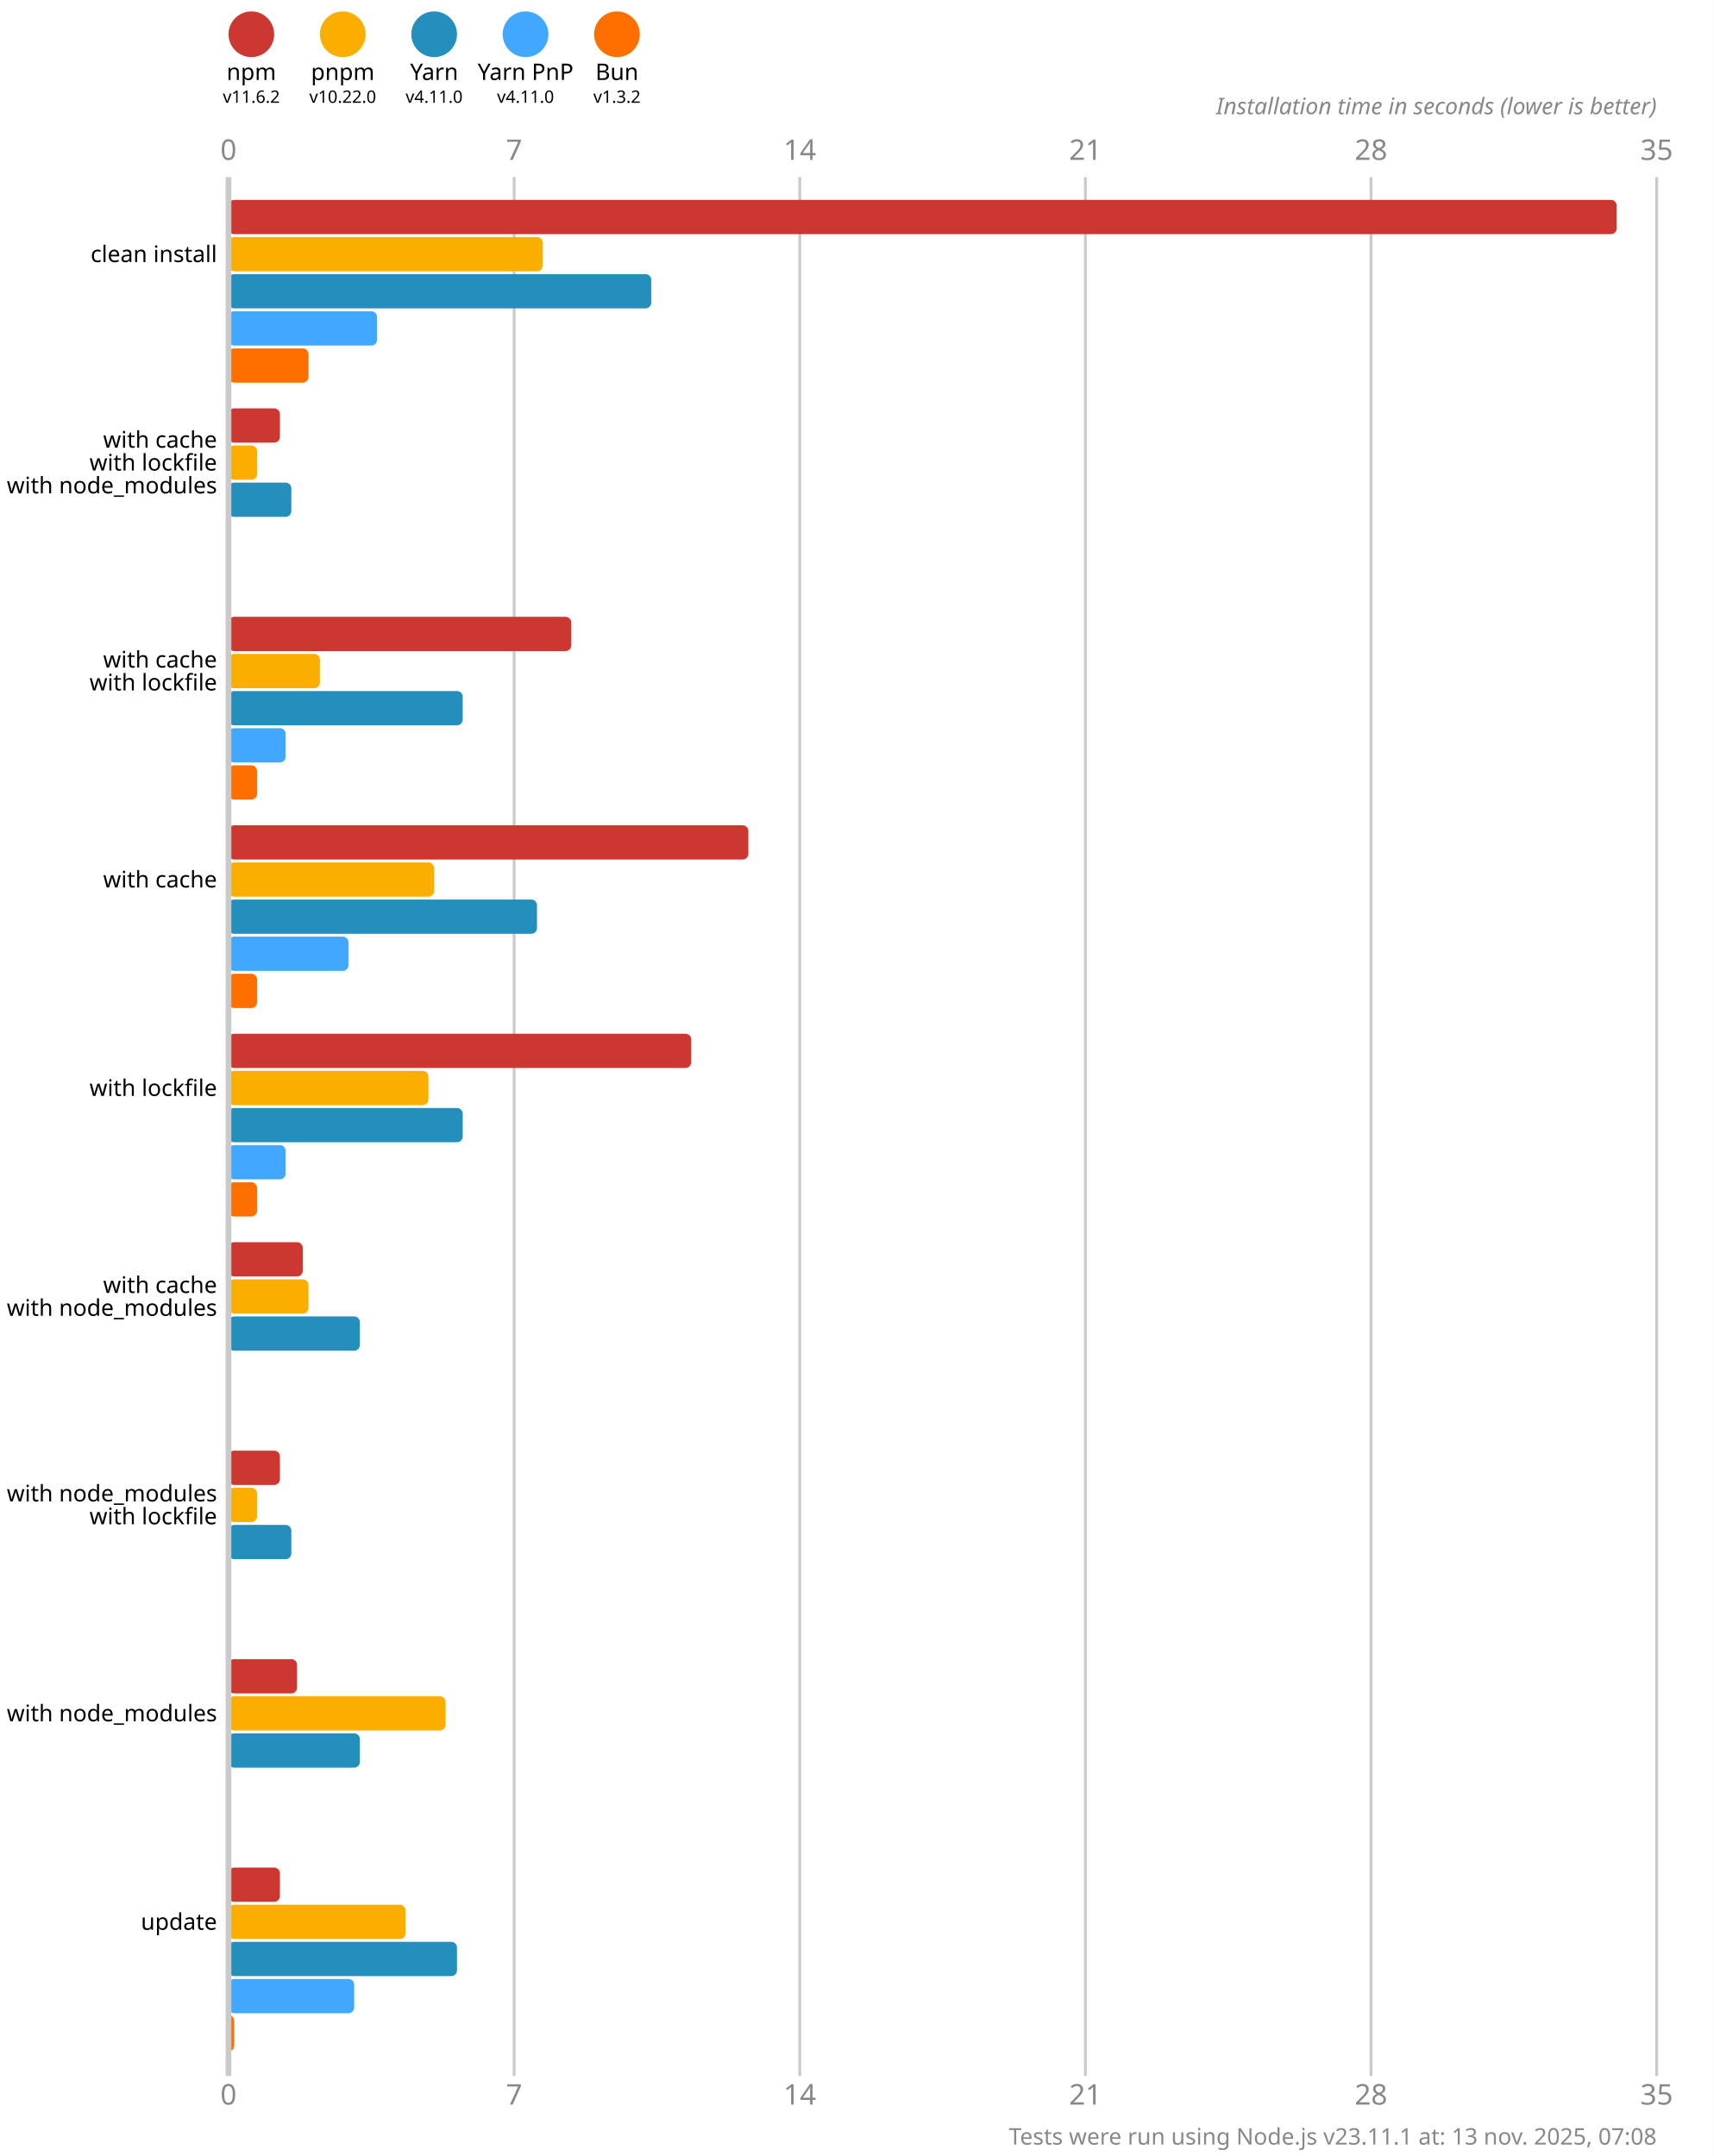
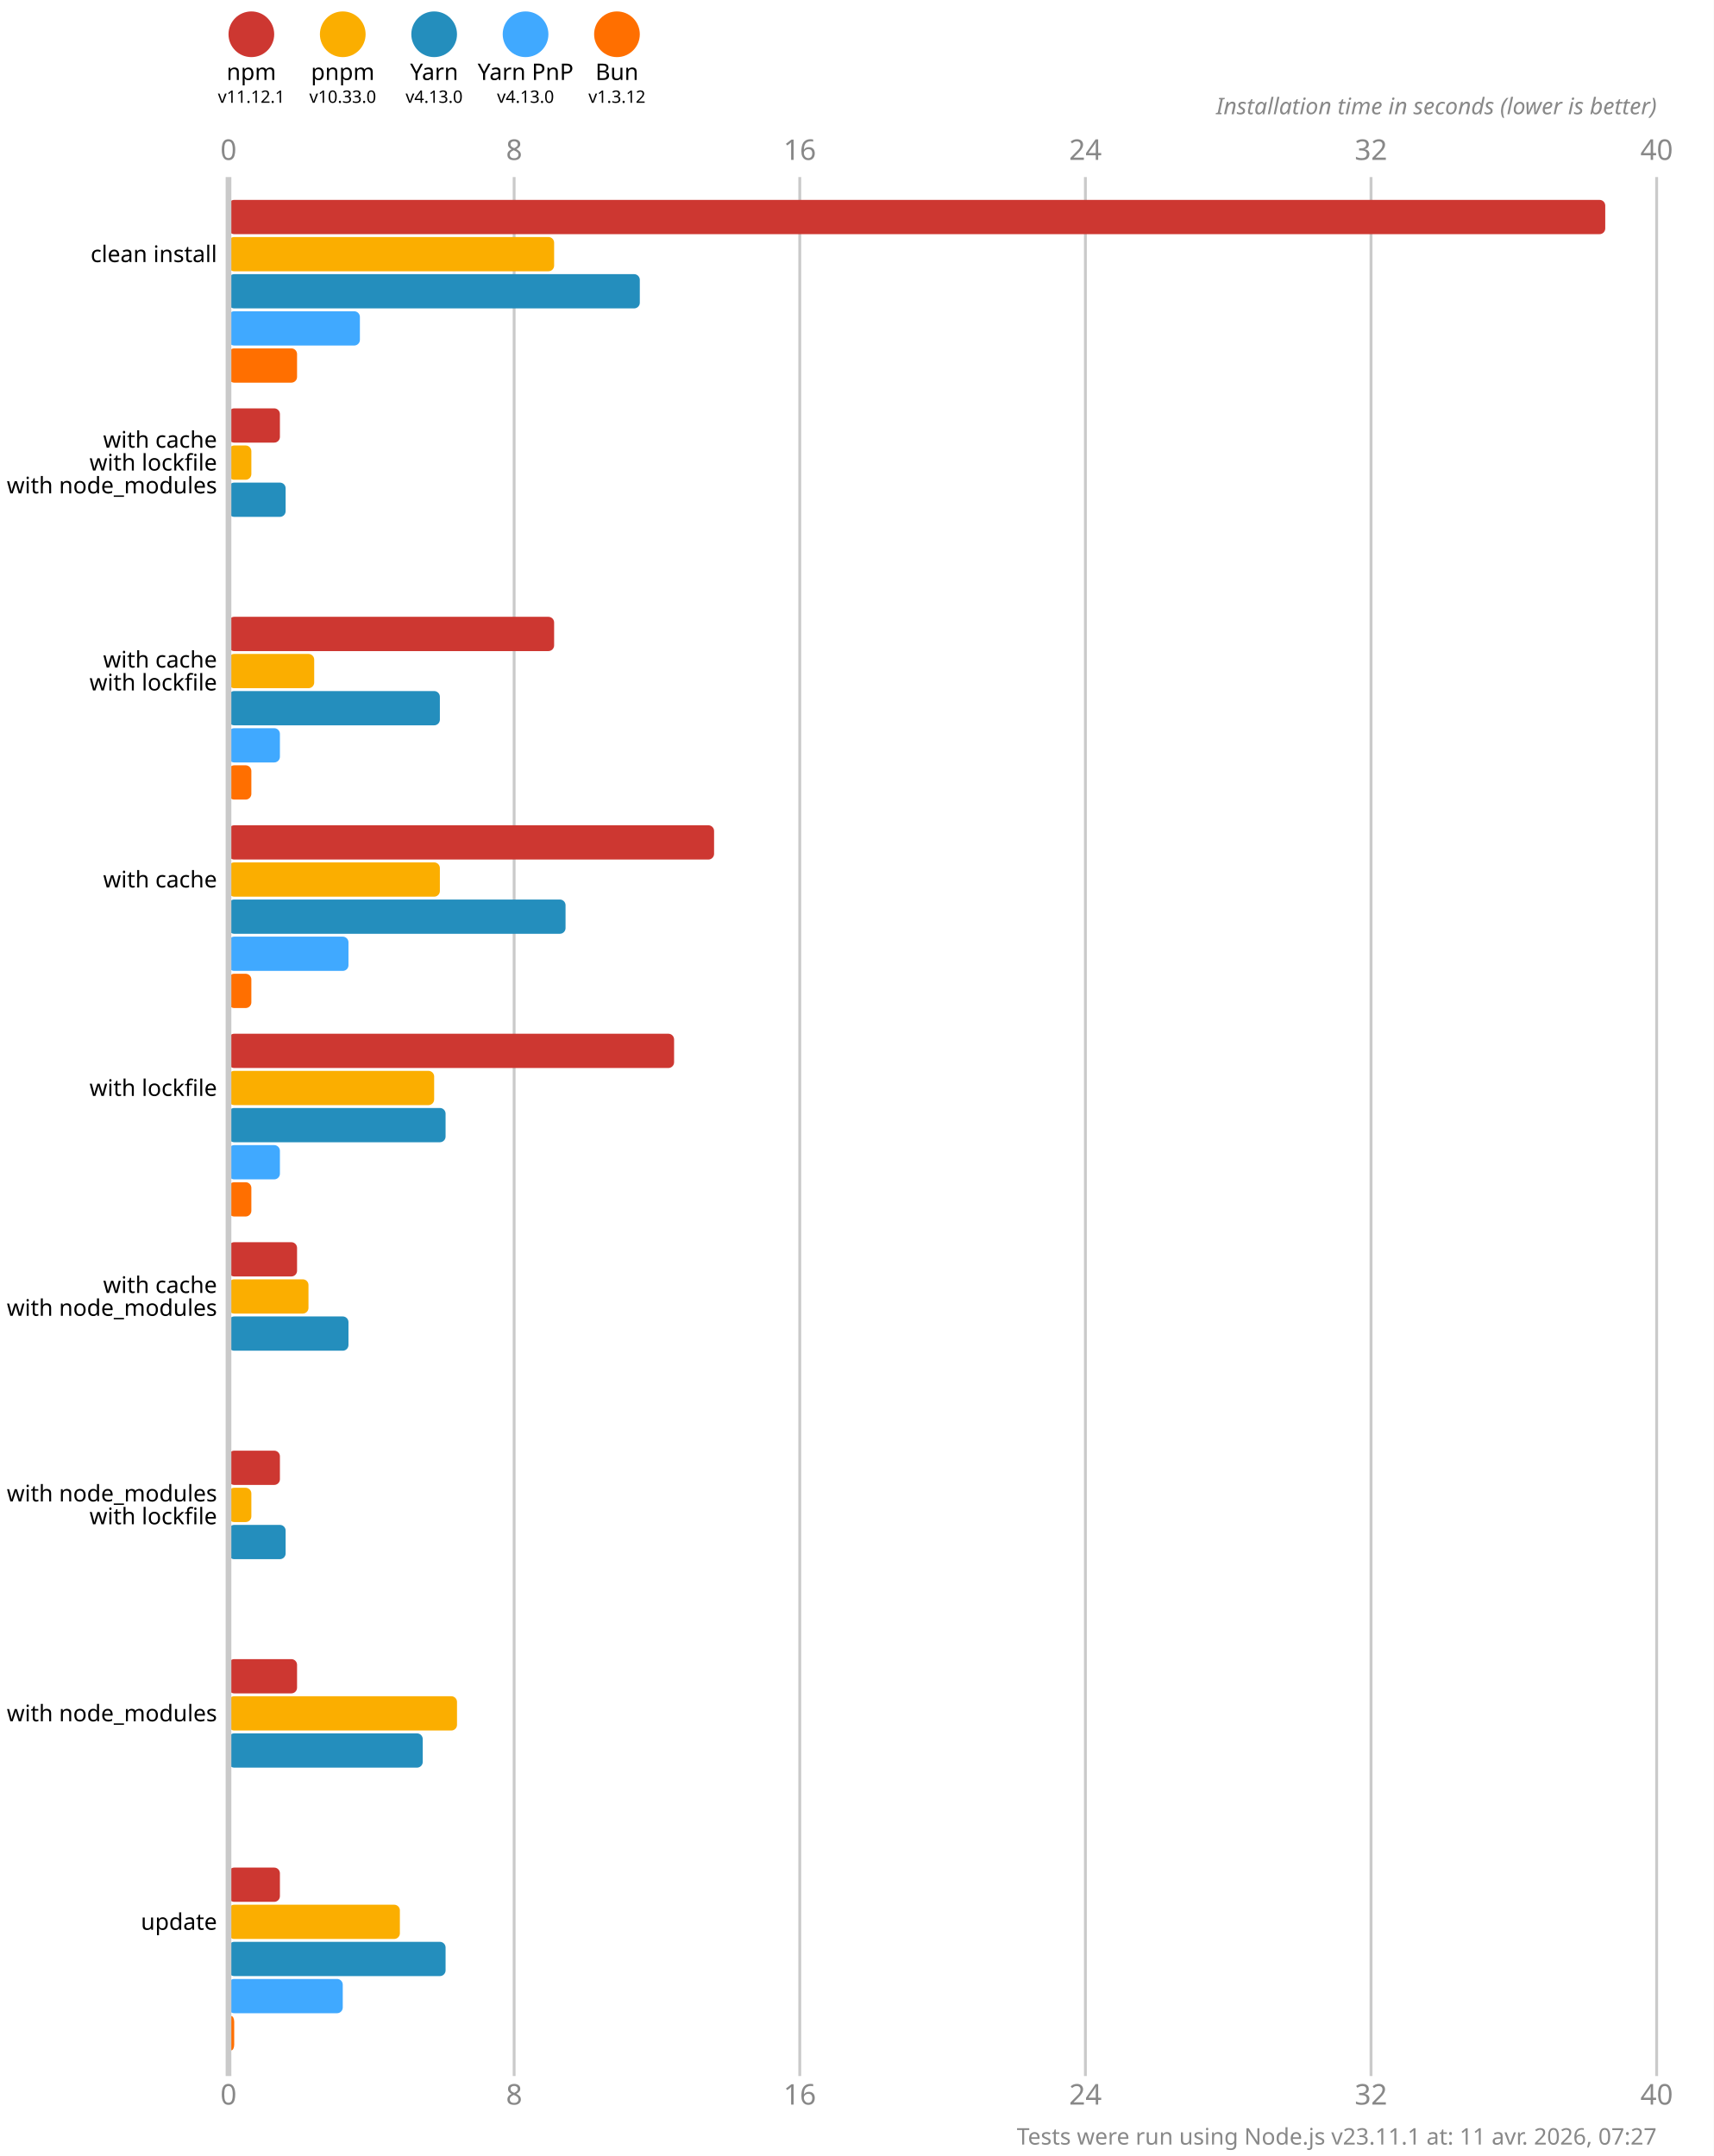
<svg xmlns="http://www.w3.org/2000/svg" version="1.1" viewBox="0 0 300 377.5">
  <style>
    .font { font-family: sans-serif; }
    .s3 { font-size: 3px; }
    .s4 { font-size: 4px; }
    .s5 { font-size: 5px; }
    .line { stroke: #cacaca; }
    .width { stroke-width: 0.5; }
    .text { fill: #888; }
  </style>
  <rect x="0" y="0" width="300" height="377.5" fill="#fff" />
  <circle cx="44" cy="6" r="4" fill="#cd3731" />
  <text x="44" y="14" class="font s4" text-anchor="middle">npm</text>
-   <text x="44" y="18" class="font s3" text-anchor="middle">v11.6.2</text>
+   <text x="44" y="18" class="font s3" text-anchor="middle">v11.12.1</text>
  <circle cx="60" cy="6" r="4" fill="#fbae00" />
  <text x="60" y="14" class="font s4" text-anchor="middle">pnpm</text>
-   <text x="60" y="18" class="font s3" text-anchor="middle">v10.22.0</text>
+   <text x="60" y="18" class="font s3" text-anchor="middle">v10.33.0</text>
  <circle cx="76" cy="6" r="4" fill="#248ebd" />
  <text x="76" y="14" class="font s4" text-anchor="middle">Yarn</text>
-   <text x="76" y="18" class="font s3" text-anchor="middle">v4.11.0</text>
+   <text x="76" y="18" class="font s3" text-anchor="middle">v4.13.0</text>
  <circle cx="92" cy="6" r="4" fill="#40a9ff" />
  <text x="92" y="14" class="font s4" text-anchor="middle">Yarn PnP</text>
-   <text x="92" y="18" class="font s3" text-anchor="middle">v4.11.0</text>
+   <text x="92" y="18" class="font s3" text-anchor="middle">v4.13.0</text>
  <circle cx="108" cy="6" r="4" fill="#ff6f00" />
  <text x="108" y="14" class="font s4" text-anchor="middle">Bun</text>
-   <text x="108" y="18" class="font s3" text-anchor="middle">v1.3.2</text>
+   <text x="108" y="18" class="font s3" text-anchor="middle">v1.3.12</text>
  <text x="40" y="28" class="font s5 text" text-anchor="middle">0</text>
  <text x="40" y="368.5" class="font s5 text" text-anchor="middle">0</text>
  <line x1="90" y1="31" x2="90" y2="363.5" class="line width" />
-   <text x="90" y="28" class="font s5 text" text-anchor="middle">7</text>
-   <text x="90" y="368.5" class="font s5 text" text-anchor="middle">7</text>
+   <text x="90" y="28" class="font s5 text" text-anchor="middle">8</text>
+   <text x="90" y="368.5" class="font s5 text" text-anchor="middle">8</text>
  <line x1="140" y1="31" x2="140" y2="363.5" class="line width" />
-   <text x="140" y="28" class="font s5 text" text-anchor="middle">14</text>
-   <text x="140" y="368.5" class="font s5 text" text-anchor="middle">14</text>
+   <text x="140" y="28" class="font s5 text" text-anchor="middle">16</text>
+   <text x="140" y="368.5" class="font s5 text" text-anchor="middle">16</text>
  <line x1="190" y1="31" x2="190" y2="363.5" class="line width" />
-   <text x="190" y="28" class="font s5 text" text-anchor="middle">21</text>
-   <text x="190" y="368.5" class="font s5 text" text-anchor="middle">21</text>
+   <text x="190" y="28" class="font s5 text" text-anchor="middle">24</text>
+   <text x="190" y="368.5" class="font s5 text" text-anchor="middle">24</text>
  <line x1="240" y1="31" x2="240" y2="363.5" class="line width" />
-   <text x="240" y="28" class="font s5 text" text-anchor="middle">28</text>
-   <text x="240" y="368.5" class="font s5 text" text-anchor="middle">28</text>
+   <text x="240" y="28" class="font s5 text" text-anchor="middle">32</text>
+   <text x="240" y="368.5" class="font s5 text" text-anchor="middle">32</text>
  <line x1="290" y1="31" x2="290" y2="363.5" class="line width" />
-   <text x="290" y="28" class="font s5 text" text-anchor="middle">35</text>
-   <text x="290" y="368.5" class="font s5 text" text-anchor="middle">35</text>
+   <text x="290" y="28" class="font s5 text" text-anchor="middle">40</text>
+   <text x="290" y="368.5" class="font s5 text" text-anchor="middle">40</text>
  <text x="290" y="20" class="font s4 text" font-style="italic" text-anchor="end">Installation time in seconds (lower is better)</text>
-   <rect x="40" y="35" width="243" height="6" fill="#cd3731" rx="1" ry="1" />
-   <rect x="40" y="41.5" width="55" height="6" fill="#fbae00" rx="1" ry="1" />
-   <rect x="40" y="48" width="74" height="6" fill="#248ebd" rx="1" ry="1" />
-   <rect x="40" y="54.5" width="26" height="6" fill="#40a9ff" rx="1" ry="1" />
-   <rect x="40" y="61" width="14" height="6" fill="#ff6f00" rx="1" ry="1" />
+   <rect x="40" y="35" width="241" height="6" fill="#cd3731" rx="1" ry="1" />
+   <rect x="40" y="41.5" width="57" height="6" fill="#fbae00" rx="1" ry="1" />
+   <rect x="40" y="48" width="72" height="6" fill="#248ebd" rx="1" ry="1" />
+   <rect x="40" y="54.5" width="23" height="6" fill="#40a9ff" rx="1" ry="1" />
+   <rect x="40" y="61" width="12" height="6" fill="#ff6f00" rx="1" ry="1" />
  <rect x="40" y="71.5" width="9" height="6" fill="#cd3731" rx="1" ry="1" />
-   <rect x="40" y="78" width="5" height="6" fill="#fbae00" rx="1" ry="1" />
-   <rect x="40" y="84.5" width="11" height="6" fill="#248ebd" rx="1" ry="1" />
+   <rect x="40" y="78" width="4" height="6" fill="#fbae00" rx="1" ry="1" />
+   <rect x="40" y="84.5" width="10" height="6" fill="#248ebd" rx="1" ry="1" />
  <rect x="40" y="91" width="0" height="6" fill="#40a9ff" rx="1" ry="1" />
  <rect x="40" y="97.5" width="0" height="6" fill="#ff6f00" rx="1" ry="1" />
-   <rect x="40" y="108" width="60" height="6" fill="#cd3731" rx="1" ry="1" />
-   <rect x="40" y="114.5" width="16" height="6" fill="#fbae00" rx="1" ry="1" />
-   <rect x="40" y="121" width="41" height="6" fill="#248ebd" rx="1" ry="1" />
-   <rect x="40" y="127.5" width="10" height="6" fill="#40a9ff" rx="1" ry="1" />
-   <rect x="40" y="134" width="5" height="6" fill="#ff6f00" rx="1" ry="1" />
-   <rect x="40" y="144.5" width="91" height="6" fill="#cd3731" rx="1" ry="1" />
-   <rect x="40" y="151" width="36" height="6" fill="#fbae00" rx="1" ry="1" />
-   <rect x="40" y="157.5" width="54" height="6" fill="#248ebd" rx="1" ry="1" />
+   <rect x="40" y="108" width="57" height="6" fill="#cd3731" rx="1" ry="1" />
+   <rect x="40" y="114.5" width="15" height="6" fill="#fbae00" rx="1" ry="1" />
+   <rect x="40" y="121" width="37" height="6" fill="#248ebd" rx="1" ry="1" />
+   <rect x="40" y="127.5" width="9" height="6" fill="#40a9ff" rx="1" ry="1" />
+   <rect x="40" y="134" width="4" height="6" fill="#ff6f00" rx="1" ry="1" />
+   <rect x="40" y="144.5" width="85" height="6" fill="#cd3731" rx="1" ry="1" />
+   <rect x="40" y="151" width="37" height="6" fill="#fbae00" rx="1" ry="1" />
+   <rect x="40" y="157.5" width="59" height="6" fill="#248ebd" rx="1" ry="1" />
  <rect x="40" y="164" width="21" height="6" fill="#40a9ff" rx="1" ry="1" />
-   <rect x="40" y="170.5" width="5" height="6" fill="#ff6f00" rx="1" ry="1" />
-   <rect x="40" y="181" width="81" height="6" fill="#cd3731" rx="1" ry="1" />
-   <rect x="40" y="187.5" width="35" height="6" fill="#fbae00" rx="1" ry="1" />
-   <rect x="40" y="194" width="41" height="6" fill="#248ebd" rx="1" ry="1" />
-   <rect x="40" y="200.5" width="10" height="6" fill="#40a9ff" rx="1" ry="1" />
-   <rect x="40" y="207" width="5" height="6" fill="#ff6f00" rx="1" ry="1" />
-   <rect x="40" y="217.5" width="13" height="6" fill="#cd3731" rx="1" ry="1" />
+   <rect x="40" y="170.5" width="4" height="6" fill="#ff6f00" rx="1" ry="1" />
+   <rect x="40" y="181" width="78" height="6" fill="#cd3731" rx="1" ry="1" />
+   <rect x="40" y="187.5" width="36" height="6" fill="#fbae00" rx="1" ry="1" />
+   <rect x="40" y="194" width="38" height="6" fill="#248ebd" rx="1" ry="1" />
+   <rect x="40" y="200.5" width="9" height="6" fill="#40a9ff" rx="1" ry="1" />
+   <rect x="40" y="207" width="4" height="6" fill="#ff6f00" rx="1" ry="1" />
+   <rect x="40" y="217.5" width="12" height="6" fill="#cd3731" rx="1" ry="1" />
  <rect x="40" y="224" width="14" height="6" fill="#fbae00" rx="1" ry="1" />
-   <rect x="40" y="230.5" width="23" height="6" fill="#248ebd" rx="1" ry="1" />
+   <rect x="40" y="230.5" width="21" height="6" fill="#248ebd" rx="1" ry="1" />
  <rect x="40" y="237" width="0" height="6" fill="#40a9ff" rx="1" ry="1" />
  <rect x="40" y="243.5" width="0" height="6" fill="#ff6f00" rx="1" ry="1" />
  <rect x="40" y="254" width="9" height="6" fill="#cd3731" rx="1" ry="1" />
-   <rect x="40" y="260.5" width="5" height="6" fill="#fbae00" rx="1" ry="1" />
-   <rect x="40" y="267" width="11" height="6" fill="#248ebd" rx="1" ry="1" />
+   <rect x="40" y="260.5" width="4" height="6" fill="#fbae00" rx="1" ry="1" />
+   <rect x="40" y="267" width="10" height="6" fill="#248ebd" rx="1" ry="1" />
  <rect x="40" y="273.5" width="0" height="6" fill="#40a9ff" rx="1" ry="1" />
  <rect x="40" y="280" width="0" height="6" fill="#ff6f00" rx="1" ry="1" />
  <rect x="40" y="290.5" width="12" height="6" fill="#cd3731" rx="1" ry="1" />
-   <rect x="40" y="297" width="38" height="6" fill="#fbae00" rx="1" ry="1" />
-   <rect x="40" y="303.5" width="23" height="6" fill="#248ebd" rx="1" ry="1" />
+   <rect x="40" y="297" width="40" height="6" fill="#fbae00" rx="1" ry="1" />
+   <rect x="40" y="303.5" width="34" height="6" fill="#248ebd" rx="1" ry="1" />
  <rect x="40" y="310" width="0" height="6" fill="#40a9ff" rx="1" ry="1" />
  <rect x="40" y="316.5" width="0" height="6" fill="#ff6f00" rx="1" ry="1" />
  <rect x="40" y="327" width="9" height="6" fill="#cd3731" rx="1" ry="1" />
-   <rect x="40" y="333.5" width="31" height="6" fill="#fbae00" rx="1" ry="1" />
-   <rect x="40" y="340" width="40" height="6" fill="#248ebd" rx="1" ry="1" />
-   <rect x="40" y="346.5" width="22" height="6" fill="#40a9ff" rx="1" ry="1" />
+   <rect x="40" y="333.5" width="30" height="6" fill="#fbae00" rx="1" ry="1" />
+   <rect x="40" y="340" width="38" height="6" fill="#248ebd" rx="1" ry="1" />
+   <rect x="40" y="346.5" width="20" height="6" fill="#40a9ff" rx="1" ry="1" />
  <rect x="40" y="353" width="1" height="6" fill="#ff6f00" rx="1" ry="1" />
  <line x1="40" y1="31" x2="40" y2="363.5" class="line" />
  <text x="38" y="44.5" class="font s4" dominant-baseline="middle" text-anchor="end">clean install</text>
  <text x="38" y="77" class="font s4" dominant-baseline="middle" text-anchor="end">with cache</text>
  <text x="38" y="81" class="font s4" dominant-baseline="middle" text-anchor="end">with lockfile</text>
  <text x="38" y="85" class="font s4" dominant-baseline="middle" text-anchor="end">with node_modules</text>
  <text x="38" y="115.5" class="font s4" dominant-baseline="middle" text-anchor="end">with cache</text>
  <text x="38" y="119.5" class="font s4" dominant-baseline="middle" text-anchor="end">with lockfile</text>
  <text x="38" y="154" class="font s4" dominant-baseline="middle" text-anchor="end">with cache</text>
  <text x="38" y="190.5" class="font s4" dominant-baseline="middle" text-anchor="end">with lockfile</text>
  <text x="38" y="225" class="font s4" dominant-baseline="middle" text-anchor="end">with cache</text>
  <text x="38" y="229" class="font s4" dominant-baseline="middle" text-anchor="end">with node_modules</text>
  <text x="38" y="261.5" class="font s4" dominant-baseline="middle" text-anchor="end">with node_modules</text>
  <text x="38" y="265.5" class="font s4" dominant-baseline="middle" text-anchor="end">with lockfile</text>
  <text x="38" y="300" class="font s4" dominant-baseline="middle" text-anchor="end">with node_modules</text>
  <text x="38" y="336.5" class="font s4" dominant-baseline="middle" text-anchor="end">update</text>
-   <text x="290" y="375.5" class="font s4 text" text-anchor="end">Tests were run using Node.js v23.11.1 at: 13 nov. 2025, 07:08</text>
+   <text x="290" y="375.5" class="font s4 text" text-anchor="end">Tests were run using Node.js v23.11.1 at: 11 avr. 2026, 07:27</text>
</svg>
